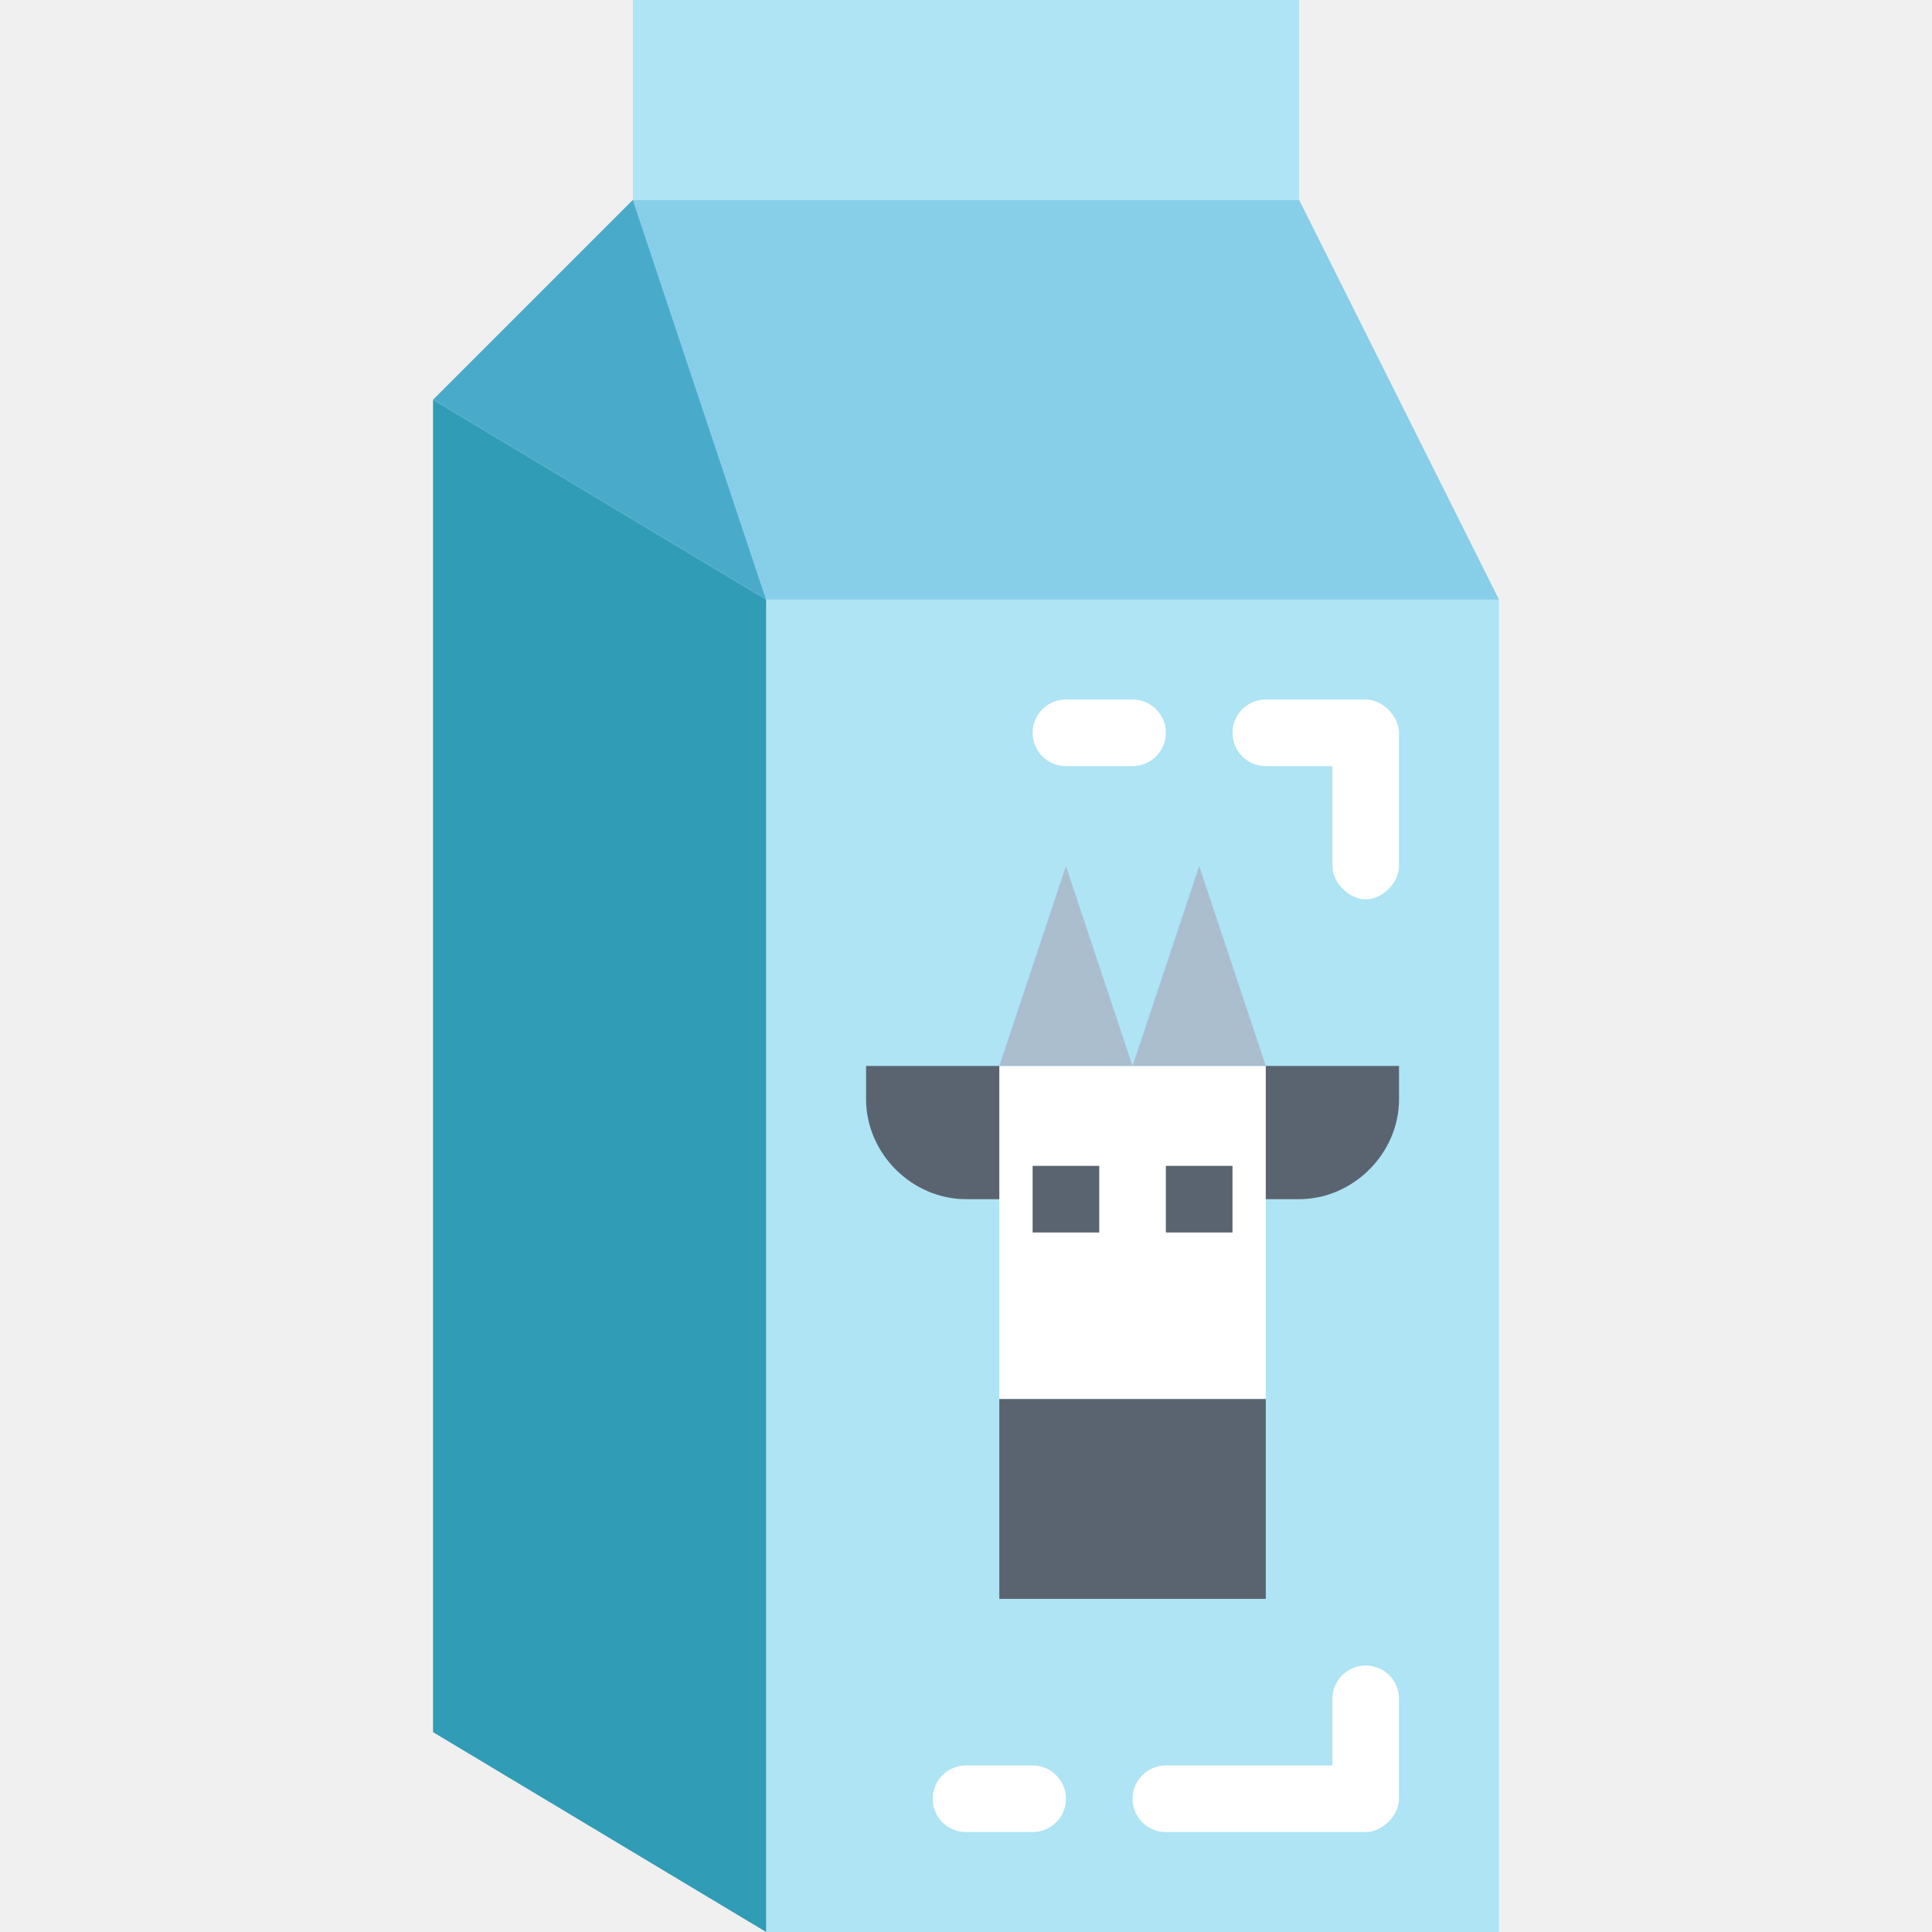
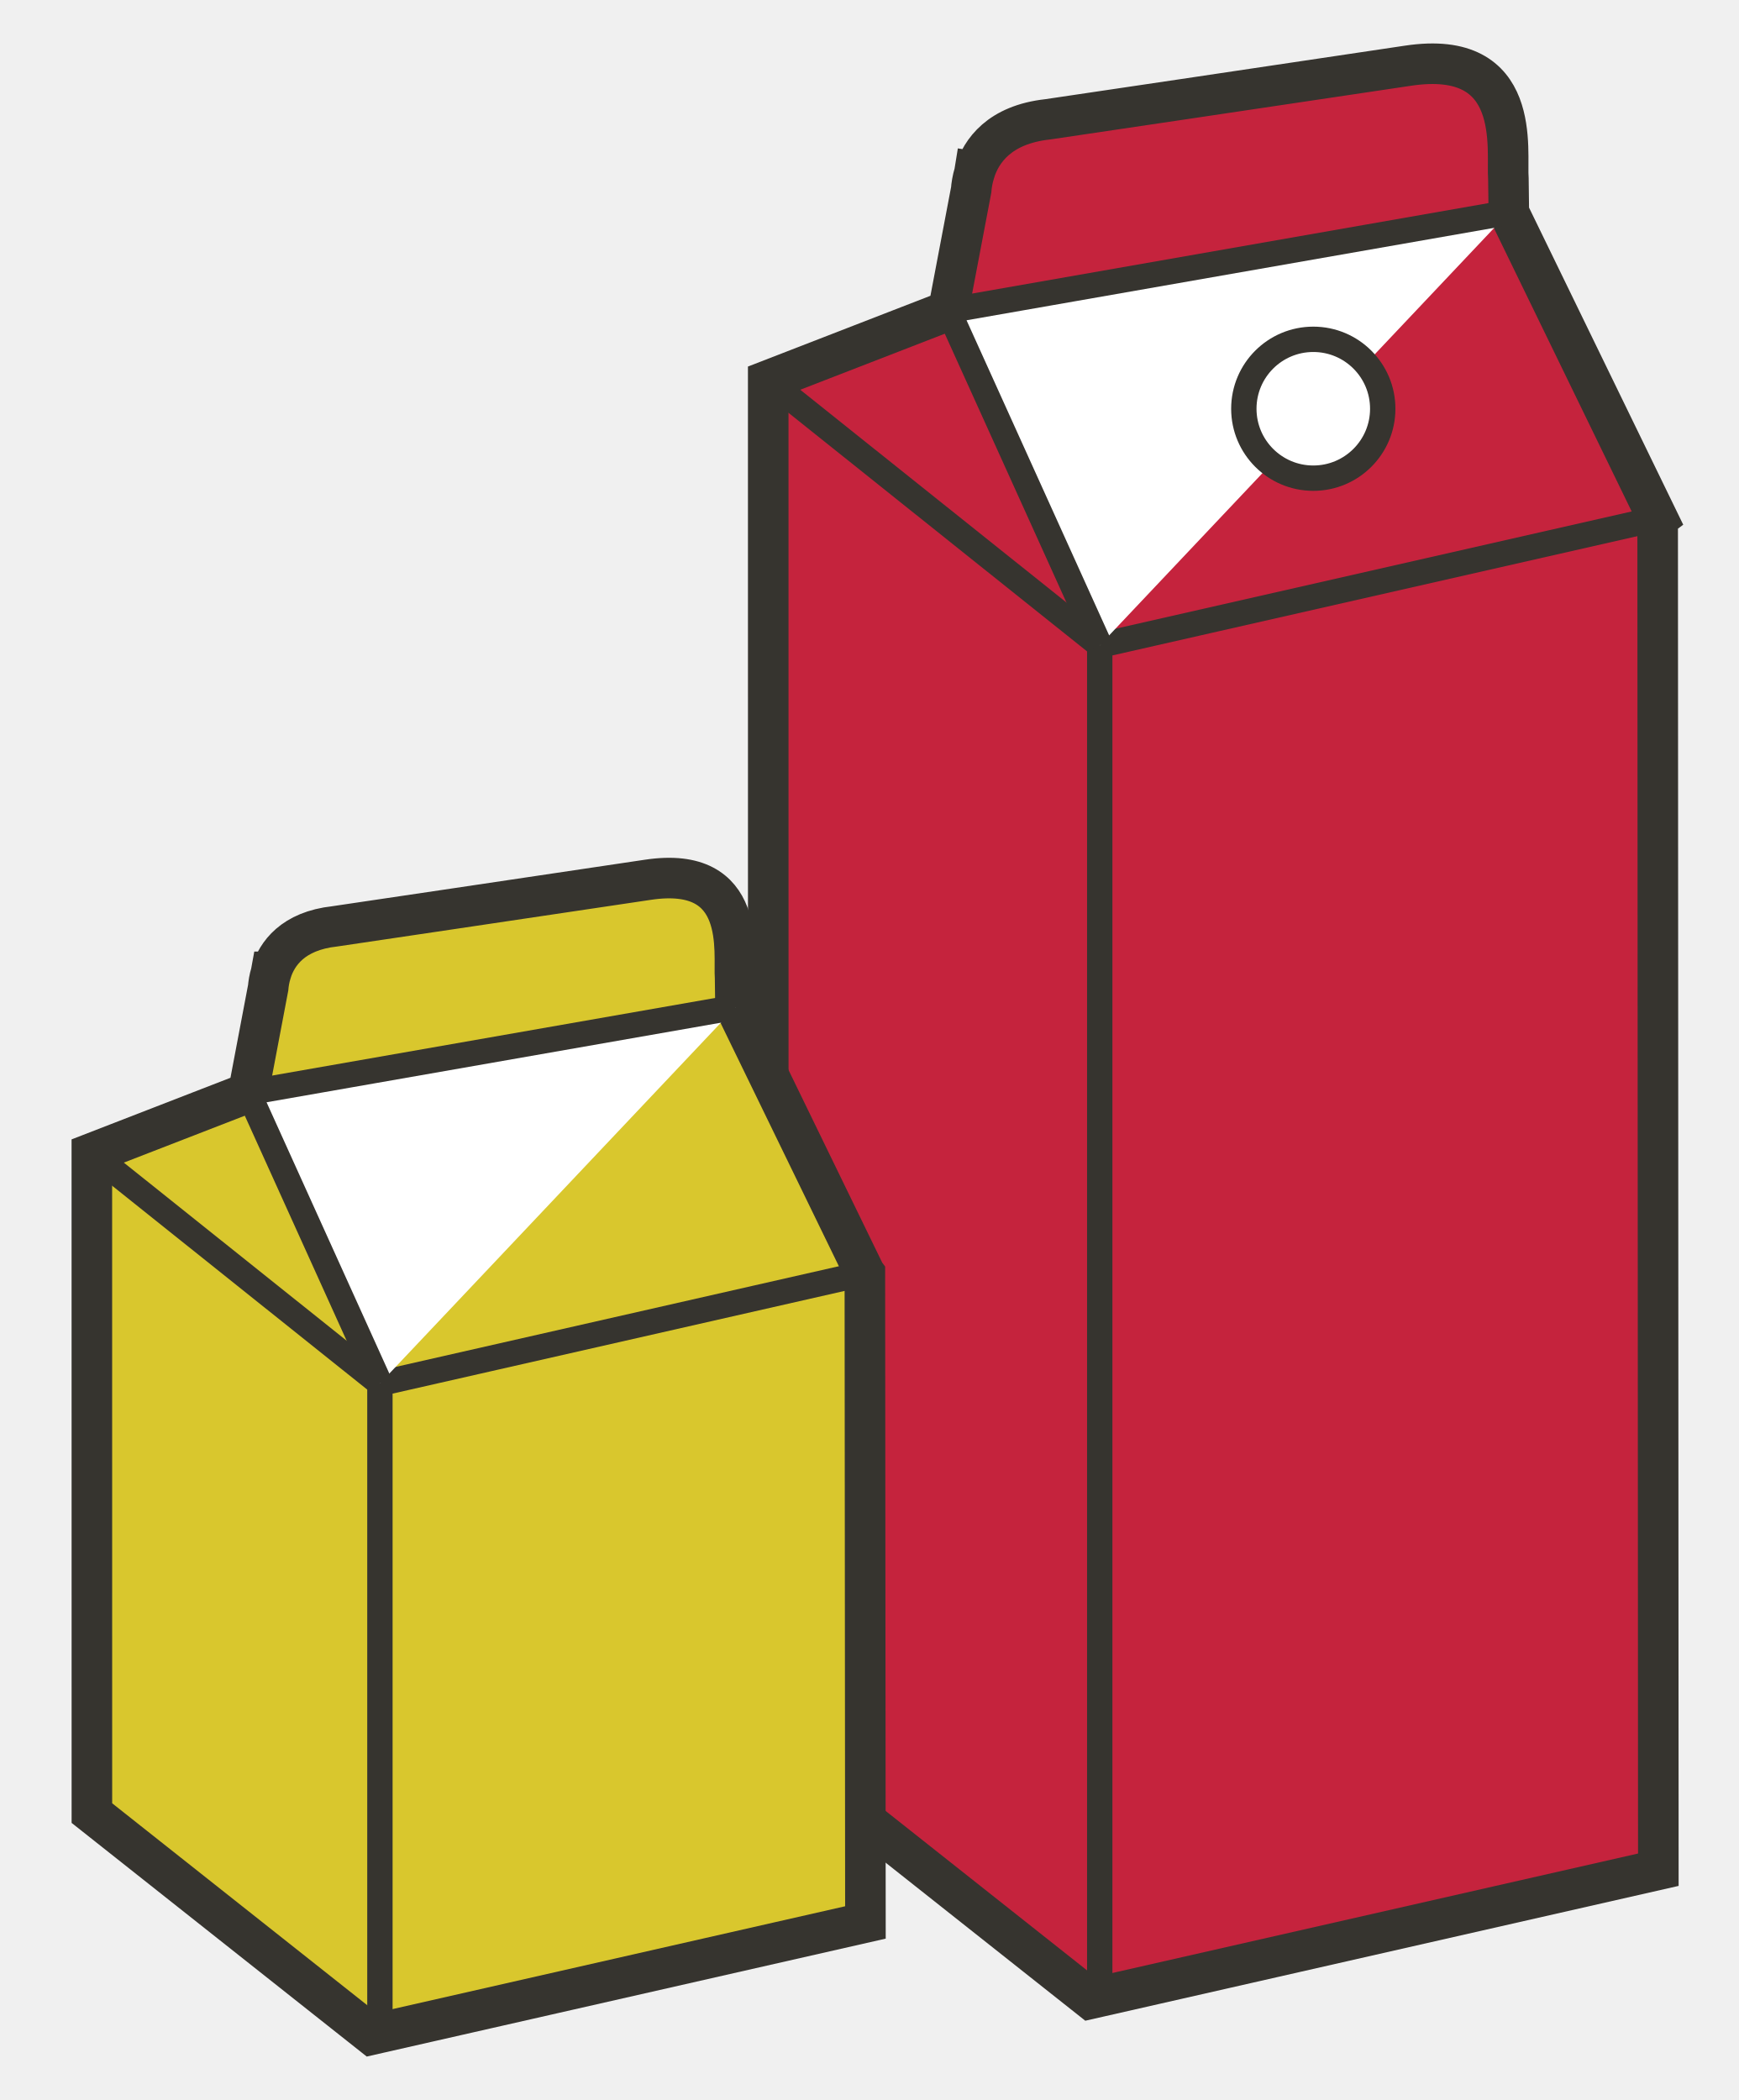
- <svg xmlns="http://www.w3.org/2000/svg" height="464pt" viewBox="-104 0 464 464" width="464pt">
-   <path d="M256 464H80V144h176zm0 0" fill="#aee4f4" />
-   <path d="M0 416l80 48V144L0 96zm0 0" fill="#309cb5" />
-   <path d="M80 144h176l-48-96H48zm0 0" fill="#87cee9" />
-   <path d="M80 144L48 48 0 96zm0 0" fill="#49abc9" />
-   <path d="M208 48H48V0h160zm0 0" fill="#aee4f4" />
-   <path d="M136 256h64v80h-64zm0 0" fill="#fff" />
-   <path d="M104 256h32v32h-8c-13 0-24-11-24-24zm0 0M200 256h32v8c0 13-11 24-24 24h-8zm0 0M136 336h64v48h-64zm0 0" fill="#5a6470" />
-   <path d="M136 256l16-48 16 48zm0 0M168 256l16-48 16 48zm0 0" fill="#aabece" />
-   <path d="M144 280h16v16h-16zm0 0M176 280h16v16h-16zm0 0" fill="#5a6470" />
-   <g fill="#fff">
-     <path d="M224 440h-48a8 8 0 010-16h40v-16a8 8 0 0116 0v24c0 4-4 8-8 8zm0 0M144 440h-16a8 8 0 010-16h16a8 8 0 010 16zm0 0M224 216c-4 0-8-4-8-8v-24h-16a8 8 0 010-16h24c4 0 8 4 8 8v32c0 4-4 8-8 8zm0 0M168 184h-16a8 8 0 010-16h16a8 8 0 010 16zm0 0" />
+ <svg xmlns="http://www.w3.org/2000/svg" width="149" height="180" viewBox="0 0 149 180">
+   <g fill="none" fill-rule="evenodd">
+     <path d="M142.07 44.445l-12.757-26.238-.037-2.87c-.193-2.395 1.293-11.194-8.605-9.705-9.898 1.488-30.857 4.593-30.857 4.593-4.187.456-5.715 2.735-6.273 4.49l-.012-.002-.017.104c-.176.58-.25 1.095-.277 1.46L81.27 26.624 65.84 32.608l.006 116.87 26.438 20.932 1.157.916.808-.183 47.878-10.882-.058-115.815z" fill="#C5233D" />
+     <path d="M142.07 44.445l-12.757-26.238-.037-2.87c-.193-2.395 1.293-11.194-8.605-9.705-9.898 1.488-30.857 4.593-30.857 4.593-4.187.456-5.715 2.735-6.273 4.49l-.012-.002-.017.104c-.176.58-.25 1.095-.277 1.46L81.27 26.624 65.84 32.608l.006 116.87 26.438 20.932 1.157.916.808-.183 47.878-10.882-.058-115.815z" stroke="#36342F" stroke-width="3.476" />
+     <path d="M94.252 171.143V55.313M65.843 32.607l28.41 22.706 47.875-10.88" stroke="#36342F" stroke-width="2.173" />
+     <path d="M129.314 18.206L81.27 26.624l12.982 28.69" fill="#FFF" />
+     <path d="M129.314 18.206L81.27 26.624l12.982 28.69" stroke="#36342F" stroke-width="2.173" />
+     <path d="M118.507 35.036c0 3.286-2.665 5.95-5.952 5.95-3.288 0-5.953-2.664-5.953-5.95 0-3.288 2.665-5.952 5.953-5.952 3.287 0 5.952 2.664 5.952 5.952" fill="#FFF" />
+     <path d="M118.507 35.036c0 3.286-2.665 5.95-5.952 5.95-3.288 0-5.953-2.664-5.953-5.95 0-3.288 2.665-5.952 5.953-5.952 3.287 0 5.952 2.664 5.952 5.952z" stroke="#36342F" stroke-width="2.173" />
+     <path d="M74.122 109.14L63.034 86.338l-.032-2.496c-.168-2.08 1.125-9.726-7.48-8.432C46.92 76.7 28.703 79.4 28.703 79.4c-3.638.396-4.965 2.377-5.45 3.902h-.01l-.016.088c-.153.504-.217.952-.243 1.268l-1.705 8.994-13.407 5.2.004 56.556L30.852 173.6l1.006.797.703-.16 41.61-9.456-.048-55.64z" fill="#D9C72D" />
+     <path d="M74.122 109.14L63.034 86.338l-.032-2.496c-.168-2.08 1.125-9.726-7.48-8.432C46.92 76.7 28.703 79.4 28.703 79.4c-3.638.396-4.965 2.377-5.45 3.902h-.01l-.016.088c-.153.504-.217.952-.243 1.268l-1.705 8.994-13.407 5.2.004 56.556L30.852 173.6l1.006.797.703-.16 41.61-9.456-.048-55.64z" stroke="#36342F" stroke-width="3.476" />
+     <path d="M32.56 174.238v-55.652M7.87 98.852l24.69 19.734 41.61-9.456" stroke="#36342F" stroke-width="2.173" />
+     <g>
+       <path d="M63.034 86.337l-41.756 7.315 11.283 24.934" fill="#FFF" />
+       <path d="M63.034 86.337l-41.756 7.315 11.283 24.934" stroke="#36342F" stroke-width="2.173" />
+     </g>
  </g>
</svg>
